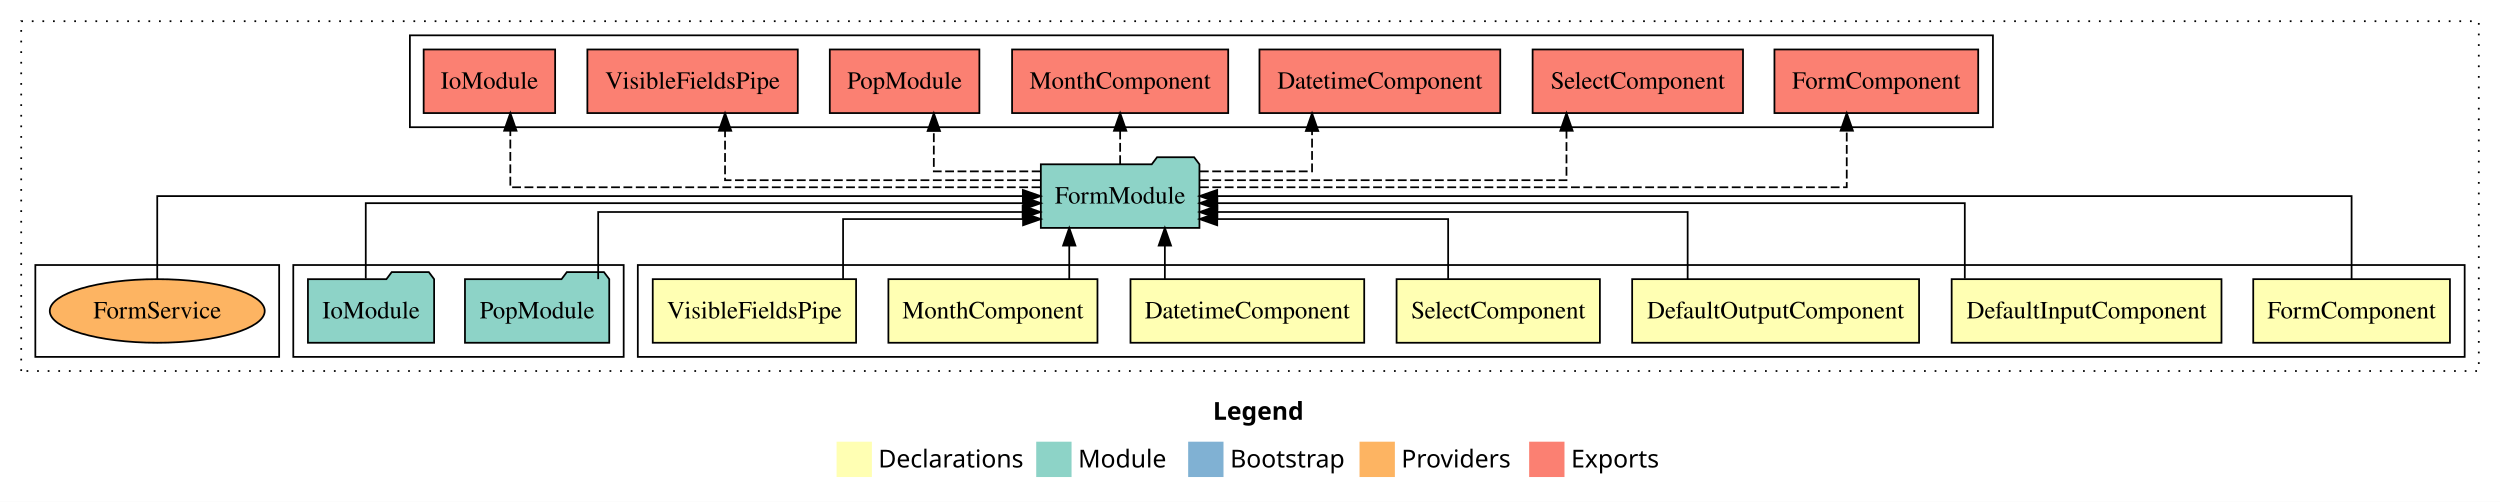
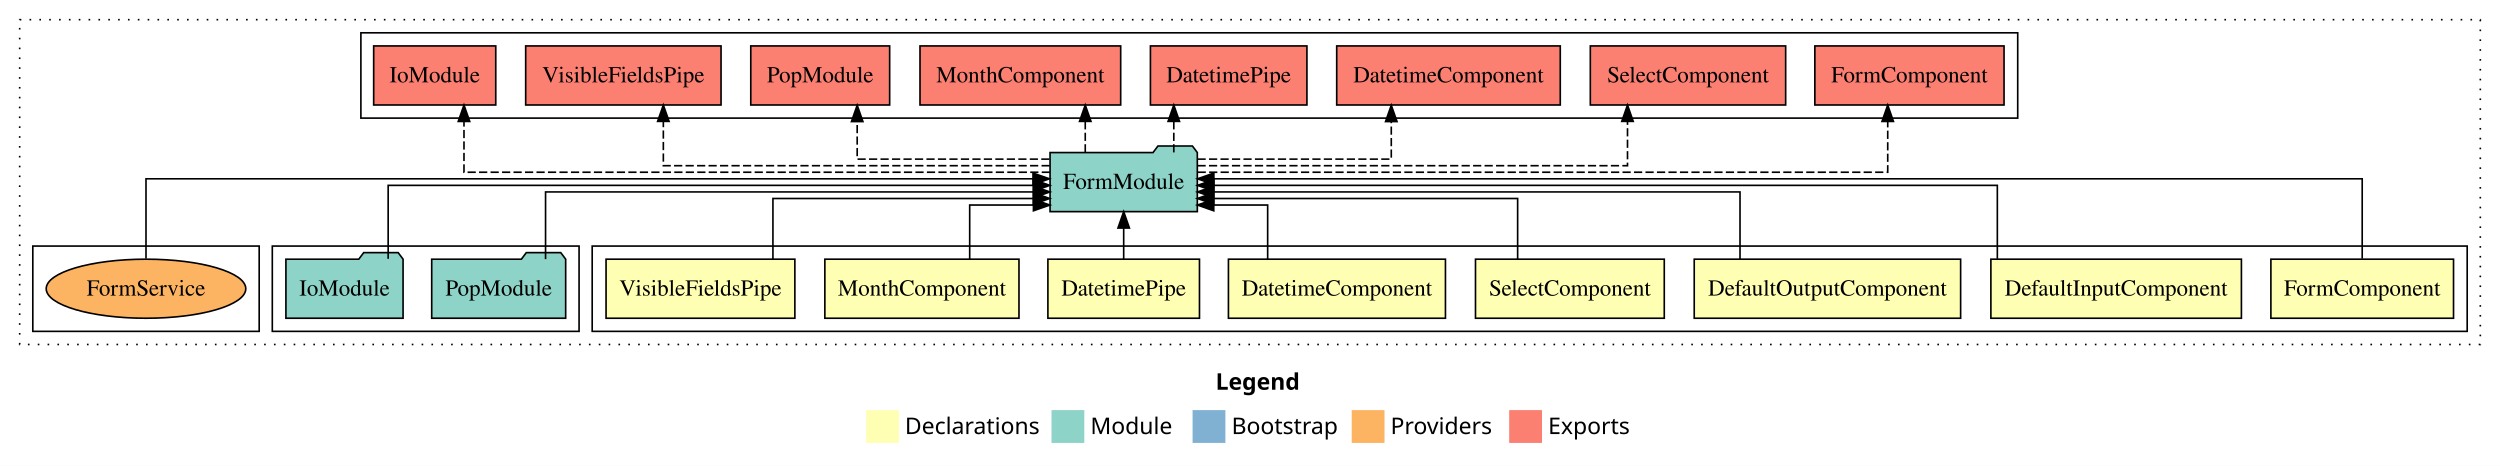
- <svg xmlns="http://www.w3.org/2000/svg" width="1415pt" height="284pt" viewBox="0.00 0.00 1415.00 284.00">
+ <svg xmlns="http://www.w3.org/2000/svg" width="1524pt" height="284pt" viewBox="0.00 0.00 1524.00 284.00">
  <g id="graph0" class="graph" transform="scale(1 1) rotate(0) translate(4 280)">
-     <polygon fill="#ffffff" stroke="transparent" points="-4,4 -4,-280 1411,-280 1411,4 -4,4" />
-     <text text-anchor="start" x="682.509" y="-42.4" font-family="sans-serif" font-weight="bold" font-size="14.00" fill="#000000">Legend</text>
-     <polygon fill="#ffffb3" stroke="transparent" points="469.5,-10 469.5,-30 489.5,-30 489.5,-10 469.5,-10" />
-     <text text-anchor="start" x="493.129" y="-15.4" font-family="sans-serif" font-size="14.00" fill="#000000">  Declarations</text>
-     <polygon fill="#8dd3c7" stroke="transparent" points="582.5,-10 582.5,-30 602.5,-30 602.5,-10 582.5,-10" />
-     <text text-anchor="start" x="606.225" y="-15.4" font-family="sans-serif" font-size="14.00" fill="#000000">  Module</text>
-     <polygon fill="#80b1d3" stroke="transparent" points="668.5,-10 668.5,-30 688.5,-30 688.5,-10 668.5,-10" />
-     <text text-anchor="start" x="692.281" y="-15.4" font-family="sans-serif" font-size="14.00" fill="#000000">  Bootstrap</text>
-     <polygon fill="#fdb462" stroke="transparent" points="765.5,-10 765.5,-30 785.5,-30 785.5,-10 765.5,-10" />
-     <text text-anchor="start" x="789.173" y="-15.4" font-family="sans-serif" font-size="14.00" fill="#000000">  Providers</text>
-     <polygon fill="#fb8072" stroke="transparent" points="861.5,-10 861.5,-30 881.5,-30 881.5,-10 861.5,-10" />
-     <text text-anchor="start" x="885.226" y="-15.4" font-family="sans-serif" font-size="14.00" fill="#000000">  Exports</text>
+     <polygon fill="#ffffff" stroke="transparent" points="-4,4 -4,-280 1520,-280 1520,4 -4,4" />
+     <text text-anchor="start" x="737.009" y="-42.4" font-family="sans-serif" font-weight="bold" font-size="14.00" fill="#000000">Legend</text>
+     <polygon fill="#ffffb3" stroke="transparent" points="524,-10 524,-30 544,-30 544,-10 524,-10" />
+     <text text-anchor="start" x="547.629" y="-15.4" font-family="sans-serif" font-size="14.00" fill="#000000">  Declarations</text>
+     <polygon fill="#8dd3c7" stroke="transparent" points="637,-10 637,-30 657,-30 657,-10 637,-10" />
+     <text text-anchor="start" x="660.725" y="-15.4" font-family="sans-serif" font-size="14.00" fill="#000000">  Module</text>
+     <polygon fill="#80b1d3" stroke="transparent" points="723,-10 723,-30 743,-30 743,-10 723,-10" />
+     <text text-anchor="start" x="746.781" y="-15.4" font-family="sans-serif" font-size="14.00" fill="#000000">  Bootstrap</text>
+     <polygon fill="#fdb462" stroke="transparent" points="820,-10 820,-30 840,-30 840,-10 820,-10" />
+     <text text-anchor="start" x="843.673" y="-15.4" font-family="sans-serif" font-size="14.00" fill="#000000">  Providers</text>
+     <polygon fill="#fb8072" stroke="transparent" points="916,-10 916,-30 936,-30 936,-10 916,-10" />
+     <text text-anchor="start" x="939.726" y="-15.4" font-family="sans-serif" font-size="14.00" fill="#000000">  Exports</text>
    <g id="clust1" class="cluster">
-       <polygon fill="none" stroke="#000000" stroke-dasharray="1,5" points="8,-70 8,-268 1399,-268 1399,-70 8,-70" />
+       <polygon fill="none" stroke="#000000" stroke-dasharray="1,5" points="8,-70 8,-268 1508,-268 1508,-70 8,-70" />
    </g>
    <g id="clust2" class="cluster">
-       <polygon fill="none" stroke="#000000" points="357,-78 357,-130 1391,-130 1391,-78 357,-78" />
+       <polygon fill="none" stroke="#000000" points="357,-78 357,-130 1500,-130 1500,-78 357,-78" />
    </g>
-     <g id="clust10" class="cluster">
+     <g id="clust11" class="cluster">
      <polygon fill="none" stroke="#000000" points="162,-78 162,-130 349,-130 349,-78 162,-78" />
    </g>
-     <g id="clust11" class="cluster">
-       <polygon fill="none" stroke="#000000" points="228,-208 228,-260 1124,-260 1124,-208 228,-208" />
+     <g id="clust12" class="cluster">
+       <polygon fill="none" stroke="#000000" points="216,-208 216,-260 1226,-260 1226,-208 216,-208" />
    </g>
-     <g id="clust13" class="cluster">
+     <g id="clust14" class="cluster">
      <polygon fill="none" stroke="#000000" points="16,-78 16,-130 154,-130 154,-78 16,-78" />
    </g>
    <g id="node1" class="node">
-       <polygon fill="#ffffb3" stroke="#000000" points="1382.667,-122 1271.333,-122 1271.333,-86 1382.667,-86 1382.667,-122" />
-       <text text-anchor="middle" x="1327" y="-99.8" font-family="Times,serif" font-size="14.00" fill="#000000">FormComponent</text>
+       <polygon fill="#ffffb3" stroke="#000000" points="1491.667,-122 1380.333,-122 1380.333,-86 1491.667,-86 1491.667,-122" />
+       <text text-anchor="middle" x="1436" y="-99.8" font-family="Times,serif" font-size="14.00" fill="#000000">FormComponent</text>
    </g>
-     <g id="node8" class="node">
-       <polygon fill="#8dd3c7" stroke="#000000" points="674.884,-187 671.884,-191 650.884,-191 647.884,-187 585.116,-187 585.116,-151 674.884,-151 674.884,-187" />
-       <text text-anchor="middle" x="630" y="-164.8" font-family="Times,serif" font-size="14.00" fill="#000000">FormModule</text>
+     <g id="node9" class="node">
+       <polygon fill="#8dd3c7" stroke="#000000" points="725.884,-187 722.884,-191 701.884,-191 698.884,-187 636.116,-187 636.116,-151 725.884,-151 725.884,-187" />
+       <text text-anchor="middle" x="681" y="-164.8" font-family="Times,serif" font-size="14.00" fill="#000000">FormModule</text>
    </g>
    <g id="edge1" class="edge">
-       <path fill="none" stroke="#000000" d="M1327,-122.106C1327,-141.339 1327,-169 1327,-169 1327,-169 684.928,-169 684.928,-169" />
-       <polygon fill="#000000" stroke="#000000" points="684.928,-165.5 674.928,-169 684.928,-172.5 684.928,-165.5" />
+       <path fill="none" stroke="#000000" d="M1436,-122.308C1436,-142.145 1436,-171 1436,-171 1436,-171 735.968,-171 735.968,-171" />
+       <polygon fill="#000000" stroke="#000000" points="735.968,-167.5 725.968,-171 735.968,-174.5 735.968,-167.5" />
    </g>
    <g id="node2" class="node">
-       <polygon fill="#ffffb3" stroke="#000000" points="1253.361,-122 1100.639,-122 1100.639,-86 1253.361,-86 1253.361,-122" />
-       <text text-anchor="middle" x="1177" y="-99.8" font-family="Times,serif" font-size="14.00" fill="#000000">DefaultInputComponent</text>
+       <polygon fill="#ffffb3" stroke="#000000" points="1362.361,-122 1209.639,-122 1209.639,-86 1362.361,-86 1362.361,-122" />
+       <text text-anchor="middle" x="1286" y="-99.8" font-family="Times,serif" font-size="14.00" fill="#000000">DefaultInputComponent</text>
    </g>
    <g id="edge2" class="edge">
-       <path fill="none" stroke="#000000" d="M1108.076,-122.302C1108.076,-140.27 1108.076,-165 1108.076,-165 1108.076,-165 684.976,-165 684.976,-165" />
-       <polygon fill="#000000" stroke="#000000" points="684.976,-161.5 674.976,-165 684.976,-168.5 684.976,-161.5" />
+       <path fill="none" stroke="#000000" d="M1213.576,-122.222C1213.576,-140.828 1213.576,-167 1213.576,-167 1213.576,-167 735.948,-167 735.948,-167" />
+       <polygon fill="#000000" stroke="#000000" points="735.948,-163.5 725.948,-167 735.948,-170.5 735.948,-163.5" />
    </g>
    <g id="node3" class="node">
-       <polygon fill="#ffffb3" stroke="#000000" points="1082.198,-122 919.802,-122 919.802,-86 1082.198,-86 1082.198,-122" />
-       <text text-anchor="middle" x="1001" y="-99.8" font-family="Times,serif" font-size="14.00" fill="#000000">DefaultOutputComponent</text>
+       <polygon fill="#ffffb3" stroke="#000000" points="1191.198,-122 1028.802,-122 1028.802,-86 1191.198,-86 1191.198,-122" />
+       <text text-anchor="middle" x="1110" y="-99.8" font-family="Times,serif" font-size="14.00" fill="#000000">DefaultOutputComponent</text>
    </g>
    <g id="edge3" class="edge">
-       <path fill="none" stroke="#000000" d="M951.211,-122.027C951.211,-138.398 951.211,-160 951.211,-160 951.211,-160 685.001,-160 685.001,-160" />
-       <polygon fill="#000000" stroke="#000000" points="685.001,-156.5 675.001,-160 685.001,-163.5 685.001,-156.5" />
+       <path fill="none" stroke="#000000" d="M1056.711,-122.022C1056.711,-139.373 1056.711,-163 1056.711,-163 1056.711,-163 735.946,-163 735.946,-163" />
+       <polygon fill="#000000" stroke="#000000" points="735.946,-159.5 725.946,-163 735.946,-166.5 735.946,-159.5" />
    </g>
    <g id="node4" class="node">
-       <polygon fill="#ffffb3" stroke="#000000" points="901.541,-122 786.459,-122 786.459,-86 901.541,-86 901.541,-122" />
-       <text text-anchor="middle" x="844" y="-99.8" font-family="Times,serif" font-size="14.00" fill="#000000">SelectComponent</text>
+       <polygon fill="#ffffb3" stroke="#000000" points="1010.541,-122 895.459,-122 895.459,-86 1010.541,-86 1010.541,-122" />
+       <text text-anchor="middle" x="953" y="-99.8" font-family="Times,serif" font-size="14.00" fill="#000000">SelectComponent</text>
    </g>
    <g id="edge4" class="edge">
-       <path fill="none" stroke="#000000" d="M815.651,-122.187C815.651,-137.182 815.651,-156 815.651,-156 815.651,-156 684.941,-156 684.941,-156" />
-       <polygon fill="#000000" stroke="#000000" points="684.941,-152.5 674.941,-156 684.941,-159.5 684.941,-152.5" />
+       <path fill="none" stroke="#000000" d="M921.151,-122.009C921.151,-138.049 921.151,-159 921.151,-159 921.151,-159 735.889,-159 735.889,-159" />
+       <polygon fill="#000000" stroke="#000000" points="735.889,-155.5 725.889,-159 735.889,-162.5 735.889,-155.5" />
    </g>
    <g id="node5" class="node">
-       <polygon fill="#ffffb3" stroke="#000000" points="768.146,-122 635.854,-122 635.854,-86 768.146,-86 768.146,-122" />
-       <text text-anchor="middle" x="702" y="-99.8" font-family="Times,serif" font-size="14.00" fill="#000000">DatetimeComponent</text>
+       <polygon fill="#ffffb3" stroke="#000000" points="877.146,-122 744.854,-122 744.854,-86 877.146,-86 877.146,-122" />
+       <text text-anchor="middle" x="811" y="-99.8" font-family="Times,serif" font-size="14.00" fill="#000000">DatetimeComponent</text>
    </g>
    <g id="edge5" class="edge">
-       <path fill="none" stroke="#000000" d="M655.31,-122.106C655.31,-122.106 655.31,-140.991 655.31,-140.991" />
-       <polygon fill="#000000" stroke="#000000" points="651.81,-140.991 655.31,-150.991 658.81,-140.991 651.81,-140.991" />
+       <path fill="none" stroke="#000000" d="M768.764,-122.124C768.764,-136.783 768.764,-155 768.764,-155 768.764,-155 735.91,-155 735.91,-155" />
+       <polygon fill="#000000" stroke="#000000" points="735.91,-151.5 725.91,-155 735.91,-158.5 735.91,-151.5" />
    </g>
    <g id="node6" class="node">
+       <polygon fill="#ffffb3" stroke="#000000" points="727.201,-122 634.799,-122 634.799,-86 727.201,-86 727.201,-122" />
+       <text text-anchor="middle" x="681" y="-99.8" font-family="Times,serif" font-size="14.00" fill="#000000">DatetimePipe</text>
+     </g>
+     <g id="edge6" class="edge">
+       <path fill="none" stroke="#000000" d="M681,-122.106C681,-122.106 681,-140.991 681,-140.991" />
+       <polygon fill="#000000" stroke="#000000" points="677.5,-140.991 681,-150.991 684.5,-140.991 677.5,-140.991" />
+     </g>
+     <g id="node7" class="node">
      <polygon fill="#ffffb3" stroke="#000000" points="617.168,-122 498.832,-122 498.832,-86 617.168,-86 617.168,-122" />
      <text text-anchor="middle" x="558" y="-99.8" font-family="Times,serif" font-size="14.00" fill="#000000">MonthComponent</text>
    </g>
-     <g id="edge6" class="edge">
-       <path fill="none" stroke="#000000" d="M601.196,-122.106C601.196,-122.106 601.196,-140.991 601.196,-140.991" />
-       <polygon fill="#000000" stroke="#000000" points="597.696,-140.991 601.196,-150.991 604.696,-140.991 597.696,-140.991" />
+     <g id="edge7" class="edge">
+       <path fill="none" stroke="#000000" d="M587.125,-122.124C587.125,-136.783 587.125,-155 587.125,-155 587.125,-155 625.987,-155 625.987,-155" />
+       <polygon fill="#000000" stroke="#000000" points="625.987,-158.5 635.987,-155 625.987,-151.5 625.987,-158.5" />
    </g>
-     <g id="node7" class="node">
+     <g id="node8" class="node">
      <polygon fill="#ffffb3" stroke="#000000" points="480.549,-122 365.451,-122 365.451,-86 480.549,-86 480.549,-122" />
      <text text-anchor="middle" x="423" y="-99.8" font-family="Times,serif" font-size="14.00" fill="#000000">VisibleFieldsPipe</text>
    </g>
-     <g id="edge7" class="edge">
-       <path fill="none" stroke="#000000" d="M473.179,-122.187C473.179,-137.182 473.179,-156 473.179,-156 473.179,-156 575.061,-156 575.061,-156" />
-       <polygon fill="#000000" stroke="#000000" points="575.061,-159.5 585.061,-156 575.061,-152.5 575.061,-159.5" />
-     </g>
-     <g id="node11" class="node">
-       <polygon fill="#fb8072" stroke="#000000" points="1115.666,-252 1000.334,-252 1000.334,-216 1115.666,-216 1115.666,-252" />
-       <text text-anchor="middle" x="1058" y="-229.8" font-family="Times,serif" font-size="14.00" fill="#000000">FormComponent </text>
-     </g>
-     <g id="edge10" class="edge">
-       <path fill="none" stroke="#000000" stroke-dasharray="5,2" d="M675.188,-174C782.022,-174 1041.258,-174 1041.258,-174 1041.258,-174 1041.258,-205.998 1041.258,-205.998" />
-       <polygon fill="#000000" stroke="#000000" points="1037.758,-205.998 1041.258,-215.998 1044.758,-205.998 1037.758,-205.998" />
+     <g id="edge8" class="edge">
+       <path fill="none" stroke="#000000" d="M467.179,-122.009C467.179,-138.049 467.179,-159 467.179,-159 467.179,-159 625.915,-159 625.915,-159" />
+       <polygon fill="#000000" stroke="#000000" points="625.915,-162.5 635.915,-159 625.915,-155.5 625.915,-162.5" />
    </g>
    <g id="node12" class="node">
-       <polygon fill="#fb8072" stroke="#000000" points="982.54,-252 863.46,-252 863.46,-216 982.54,-216 982.54,-252" />
-       <text text-anchor="middle" x="923" y="-229.8" font-family="Times,serif" font-size="14.00" fill="#000000">SelectComponent </text>
+       <polygon fill="#fb8072" stroke="#000000" points="1217.666,-252 1102.334,-252 1102.334,-216 1217.666,-216 1217.666,-252" />
+       <text text-anchor="middle" x="1160" y="-229.8" font-family="Times,serif" font-size="14.00" fill="#000000">FormComponent </text>
    </g>
    <g id="edge11" class="edge">
-       <path fill="none" stroke="#000000" stroke-dasharray="5,2" d="M675.164,-178C747.828,-178 882.625,-178 882.625,-178 882.625,-178 882.625,-205.973 882.625,-205.973" />
-       <polygon fill="#000000" stroke="#000000" points="879.125,-205.973 882.625,-215.973 886.125,-205.973 879.125,-205.973" />
+       <path fill="none" stroke="#000000" stroke-dasharray="5,2" d="M726.082,-175C842.969,-175 1146.758,-175 1146.758,-175 1146.758,-175 1146.758,-205.977 1146.758,-205.977" />
+       <polygon fill="#000000" stroke="#000000" points="1143.258,-205.977 1146.758,-215.977 1150.258,-205.977 1143.258,-205.977" />
    </g>
    <g id="node13" class="node">
-       <polygon fill="#fb8072" stroke="#000000" points="845.145,-252 708.855,-252 708.855,-216 845.145,-216 845.145,-252" />
-       <text text-anchor="middle" x="777" y="-229.8" font-family="Times,serif" font-size="14.00" fill="#000000">DatetimeComponent </text>
+       <polygon fill="#fb8072" stroke="#000000" points="1084.54,-252 965.46,-252 965.46,-216 1084.54,-216 1084.54,-252" />
+       <text text-anchor="middle" x="1025" y="-229.8" font-family="Times,serif" font-size="14.00" fill="#000000">SelectComponent </text>
    </g>
    <g id="edge12" class="edge">
-       <path fill="none" stroke="#000000" stroke-dasharray="5,2" d="M675.123,-183C704.968,-183 738.625,-183 738.625,-183 738.625,-183 738.625,-205.876 738.625,-205.876" />
-       <polygon fill="#000000" stroke="#000000" points="735.125,-205.876 738.625,-215.876 742.125,-205.876 735.125,-205.876" />
+       <path fill="none" stroke="#000000" stroke-dasharray="5,2" d="M725.987,-179C811.294,-179 988.125,-179 988.125,-179 988.125,-179 988.125,-205.991 988.125,-205.991" />
+       <polygon fill="#000000" stroke="#000000" points="984.625,-205.991 988.125,-215.991 991.625,-205.991 984.625,-205.991" />
    </g>
    <g id="node14" class="node">
-       <polygon fill="#fb8072" stroke="#000000" points="691.168,-252 568.832,-252 568.832,-216 691.168,-216 691.168,-252" />
-       <text text-anchor="middle" x="630" y="-229.8" font-family="Times,serif" font-size="14.00" fill="#000000">MonthComponent </text>
+       <polygon fill="#fb8072" stroke="#000000" points="947.145,-252 810.855,-252 810.855,-216 947.145,-216 947.145,-252" />
+       <text text-anchor="middle" x="879" y="-229.8" font-family="Times,serif" font-size="14.00" fill="#000000">DatetimeComponent </text>
    </g>
    <g id="edge13" class="edge">
-       <path fill="none" stroke="#000000" stroke-dasharray="5,2" d="M630,-187.106C630,-187.106 630,-205.991 630,-205.991" />
-       <polygon fill="#000000" stroke="#000000" points="626.5,-205.991 630,-215.991 633.5,-205.991 626.5,-205.991" />
+       <path fill="none" stroke="#000000" stroke-dasharray="5,2" d="M726.006,-183C774.29,-183 844.125,-183 844.125,-183 844.125,-183 844.125,-205.876 844.125,-205.876" />
+       <polygon fill="#000000" stroke="#000000" points="840.625,-205.876 844.125,-215.876 847.625,-205.876 840.625,-205.876" />
    </g>
    <g id="node15" class="node">
-       <polygon fill="#fb8072" stroke="#000000" points="550.333,-252 465.667,-252 465.667,-216 550.333,-216 550.333,-252" />
-       <text text-anchor="middle" x="508" y="-229.8" font-family="Times,serif" font-size="14.00" fill="#000000">PopModule </text>
+       <polygon fill="#fb8072" stroke="#000000" points="792.701,-252 697.299,-252 697.299,-216 792.701,-216 792.701,-252" />
+       <text text-anchor="middle" x="745" y="-229.8" font-family="Times,serif" font-size="14.00" fill="#000000">DatetimePipe </text>
    </g>
    <g id="edge14" class="edge">
-       <path fill="none" stroke="#000000" stroke-dasharray="5,2" d="M584.97,-183C556.307,-183 524.541,-183 524.541,-183 524.541,-183 524.541,-205.876 524.541,-205.876" />
-       <polygon fill="#000000" stroke="#000000" points="521.041,-205.876 524.541,-215.876 528.041,-205.876 521.041,-205.876" />
+       <path fill="none" stroke="#000000" stroke-dasharray="5,2" d="M711.546,-187.106C711.546,-187.106 711.546,-205.991 711.546,-205.991" />
+       <polygon fill="#000000" stroke="#000000" points="708.046,-205.991 711.546,-215.991 715.046,-205.991 708.046,-205.991" />
    </g>
    <g id="node16" class="node">
-       <polygon fill="#fb8072" stroke="#000000" points="447.548,-252 328.452,-252 328.452,-216 447.548,-216 447.548,-252" />
-       <text text-anchor="middle" x="388" y="-229.8" font-family="Times,serif" font-size="14.00" fill="#000000">VisibleFieldsPipe </text>
+       <polygon fill="#fb8072" stroke="#000000" points="679.168,-252 556.832,-252 556.832,-216 679.168,-216 679.168,-252" />
+       <text text-anchor="middle" x="618" y="-229.8" font-family="Times,serif" font-size="14.00" fill="#000000">MonthComponent </text>
    </g>
    <g id="edge15" class="edge">
-       <path fill="none" stroke="#000000" stroke-dasharray="5,2" d="M585.015,-178C519.713,-178 406.375,-178 406.375,-178 406.375,-178 406.375,-205.973 406.375,-205.973" />
-       <polygon fill="#000000" stroke="#000000" points="402.875,-205.973 406.375,-215.973 409.875,-205.973 402.875,-205.973" />
+       <path fill="none" stroke="#000000" stroke-dasharray="5,2" d="M657.571,-187.106C657.571,-187.106 657.571,-205.991 657.571,-205.991" />
+       <polygon fill="#000000" stroke="#000000" points="654.071,-205.991 657.571,-215.991 661.071,-205.991 654.071,-205.991" />
    </g>
    <g id="node17" class="node">
-       <polygon fill="#fb8072" stroke="#000000" points="310.211,-252 235.789,-252 235.789,-216 310.211,-216 310.211,-252" />
-       <text text-anchor="middle" x="273" y="-229.8" font-family="Times,serif" font-size="14.00" fill="#000000">IoModule </text>
+       <polygon fill="#fb8072" stroke="#000000" points="538.333,-252 453.667,-252 453.667,-216 538.333,-216 538.333,-252" />
+       <text text-anchor="middle" x="496" y="-229.8" font-family="Times,serif" font-size="14.00" fill="#000000">PopModule </text>
    </g>
    <g id="edge16" class="edge">
-       <path fill="none" stroke="#000000" stroke-dasharray="5,2" d="M584.877,-174C491.318,-174 284.844,-174 284.844,-174 284.844,-174 284.844,-205.998 284.844,-205.998" />
-       <polygon fill="#000000" stroke="#000000" points="281.345,-205.998 284.844,-215.998 288.345,-205.998 281.345,-205.998" />
+       <path fill="none" stroke="#000000" stroke-dasharray="5,2" d="M635.746,-183C587.676,-183 518.541,-183 518.541,-183 518.541,-183 518.541,-205.876 518.541,-205.876" />
+       <polygon fill="#000000" stroke="#000000" points="515.041,-205.876 518.541,-215.876 522.041,-205.876 515.041,-205.876" />
    </g>
-     <g id="node9" class="node">
+     <g id="node18" class="node">
+       <polygon fill="#fb8072" stroke="#000000" points="435.548,-252 316.452,-252 316.452,-216 435.548,-216 435.548,-252" />
+       <text text-anchor="middle" x="376" y="-229.8" font-family="Times,serif" font-size="14.00" fill="#000000">VisibleFieldsPipe </text>
+     </g>
+     <g id="edge17" class="edge">
+       <path fill="none" stroke="#000000" stroke-dasharray="5,2" d="M635.913,-179C556.587,-179 400.375,-179 400.375,-179 400.375,-179 400.375,-205.991 400.375,-205.991" />
+       <polygon fill="#000000" stroke="#000000" points="396.875,-205.991 400.375,-215.991 403.875,-205.991 396.875,-205.991" />
+     </g>
+     <g id="node19" class="node">
+       <polygon fill="#fb8072" stroke="#000000" points="298.211,-252 223.789,-252 223.789,-216 298.211,-216 298.211,-252" />
+       <text text-anchor="middle" x="261" y="-229.8" font-family="Times,serif" font-size="14.00" fill="#000000">IoModule </text>
+     </g>
+     <g id="edge18" class="edge">
+       <path fill="none" stroke="#000000" stroke-dasharray="5,2" d="M636.038,-175C531.097,-175 278.844,-175 278.844,-175 278.844,-175 278.844,-205.977 278.844,-205.977" />
+       <polygon fill="#000000" stroke="#000000" points="275.345,-205.977 278.844,-215.977 282.345,-205.977 275.345,-205.977" />
+     </g>
+     <g id="node10" class="node">
      <polygon fill="#8dd3c7" stroke="#000000" points="340.833,-122 337.833,-126 316.833,-126 313.833,-122 259.167,-122 259.167,-86 340.833,-86 340.833,-122" />
      <text text-anchor="middle" x="300" y="-99.8" font-family="Times,serif" font-size="14.00" fill="#000000">PopModule</text>
    </g>
-     <g id="edge8" class="edge">
-       <path fill="none" stroke="#000000" d="M334.571,-122.027C334.571,-138.398 334.571,-160 334.571,-160 334.571,-160 574.809,-160 574.809,-160" />
-       <polygon fill="#000000" stroke="#000000" points="574.809,-163.5 584.809,-160 574.809,-156.5 574.809,-163.5" />
+     <g id="edge9" class="edge">
+       <path fill="none" stroke="#000000" d="M328.571,-122.022C328.571,-139.373 328.571,-163 328.571,-163 328.571,-163 626.007,-163 626.007,-163" />
+       <polygon fill="#000000" stroke="#000000" points="626.007,-166.5 636.007,-163 626.007,-159.5 626.007,-166.5" />
    </g>
-     <g id="node10" class="node">
+     <g id="node11" class="node">
      <polygon fill="#8dd3c7" stroke="#000000" points="241.711,-122 238.711,-126 217.711,-126 214.711,-122 170.289,-122 170.289,-86 241.711,-86 241.711,-122" />
      <text text-anchor="middle" x="206" y="-99.8" font-family="Times,serif" font-size="14.00" fill="#000000">IoModule</text>
    </g>
-     <g id="edge9" class="edge">
-       <path fill="none" stroke="#000000" d="M203.02,-122.302C203.02,-140.27 203.02,-165 203.02,-165 203.02,-165 575.113,-165 575.113,-165" />
-       <polygon fill="#000000" stroke="#000000" points="575.113,-168.5 585.113,-165 575.113,-161.5 575.113,-168.5" />
+     <g id="edge10" class="edge">
+       <path fill="none" stroke="#000000" d="M232.625,-122.222C232.625,-140.828 232.625,-167 232.625,-167 232.625,-167 625.955,-167 625.955,-167" />
+       <polygon fill="#000000" stroke="#000000" points="625.955,-170.5 635.955,-167 625.955,-163.5 625.955,-170.5" />
    </g>
-     <g id="node18" class="node">
+     <g id="node20" class="node">
      <ellipse fill="#fdb462" stroke="#000000" cx="85" cy="-104" rx="60.831" ry="18" />
      <text text-anchor="middle" x="85" y="-99.8" font-family="Times,serif" font-size="14.00" fill="#000000">FormService</text>
    </g>
-     <g id="edge17" class="edge">
-       <path fill="none" stroke="#000000" d="M85,-122.106C85,-141.339 85,-169 85,-169 85,-169 574.937,-169 574.937,-169" />
-       <polygon fill="#000000" stroke="#000000" points="574.937,-172.5 584.937,-169 574.937,-165.5 574.937,-172.5" />
+     <g id="edge19" class="edge">
+       <path fill="none" stroke="#000000" d="M85,-122.308C85,-142.145 85,-171 85,-171 85,-171 625.714,-171 625.714,-171" />
+       <polygon fill="#000000" stroke="#000000" points="625.714,-174.5 635.714,-171 625.714,-167.5 625.714,-174.5" />
    </g>
  </g>
</svg>
